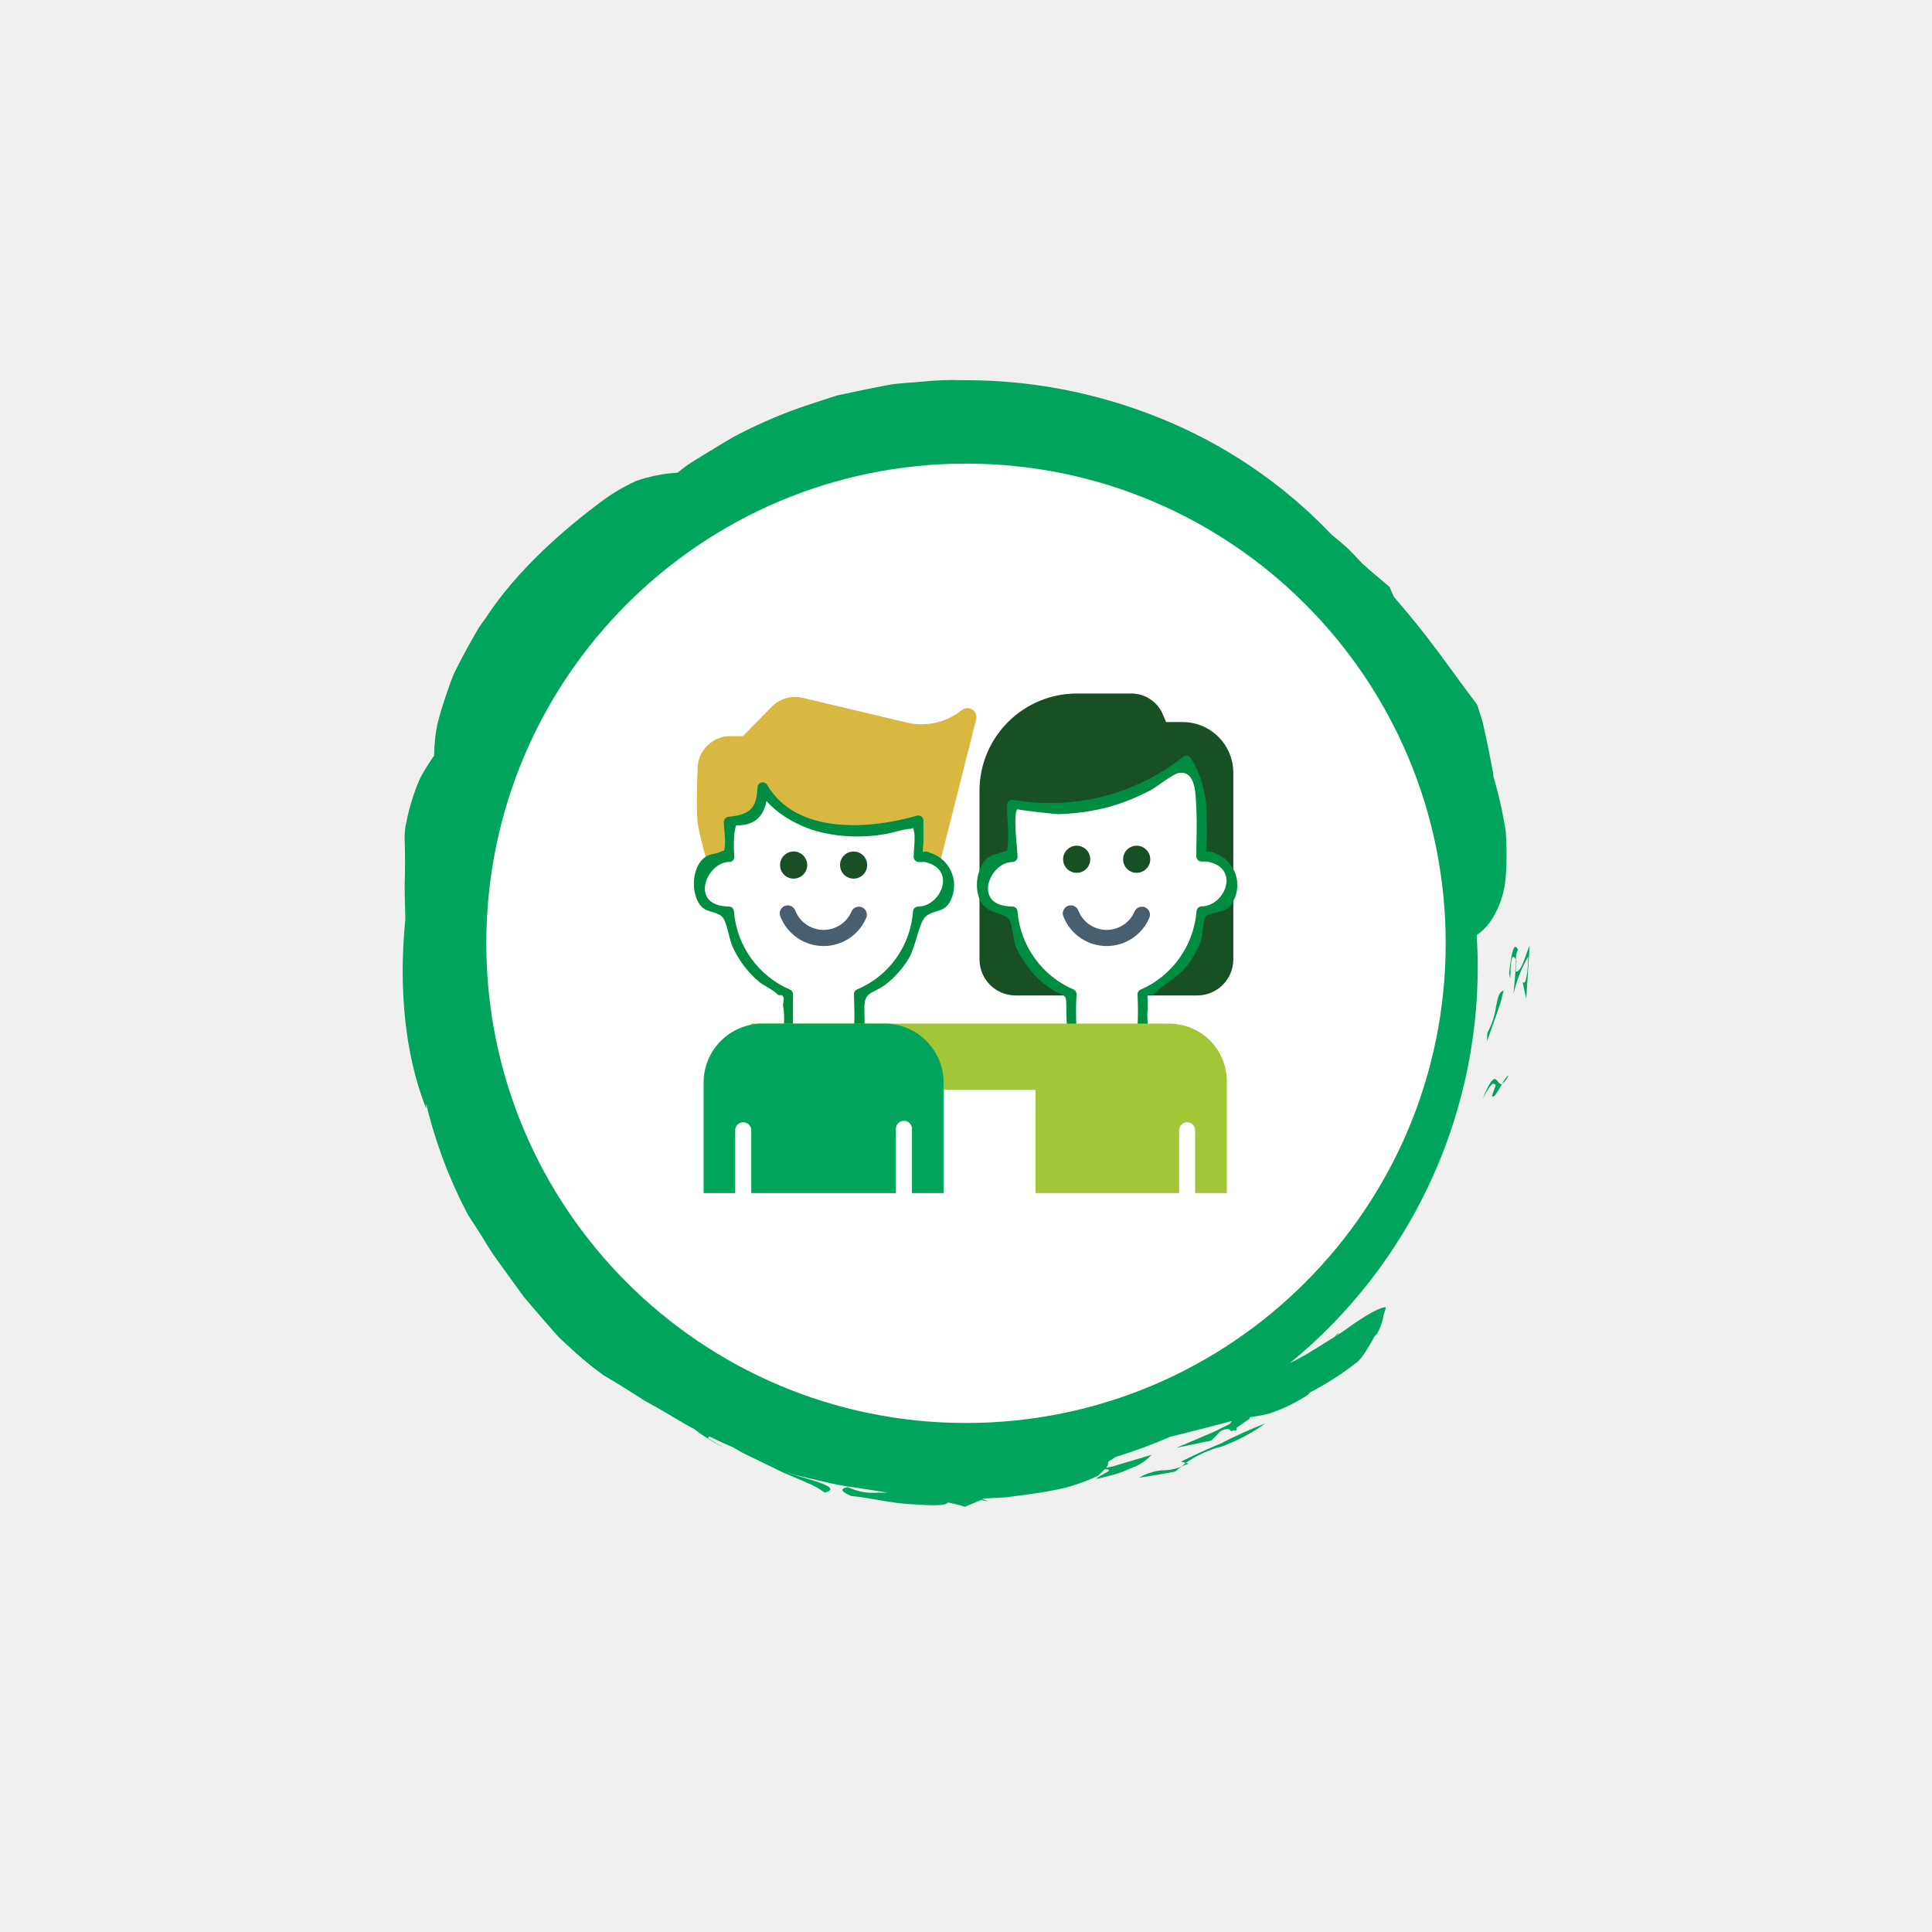
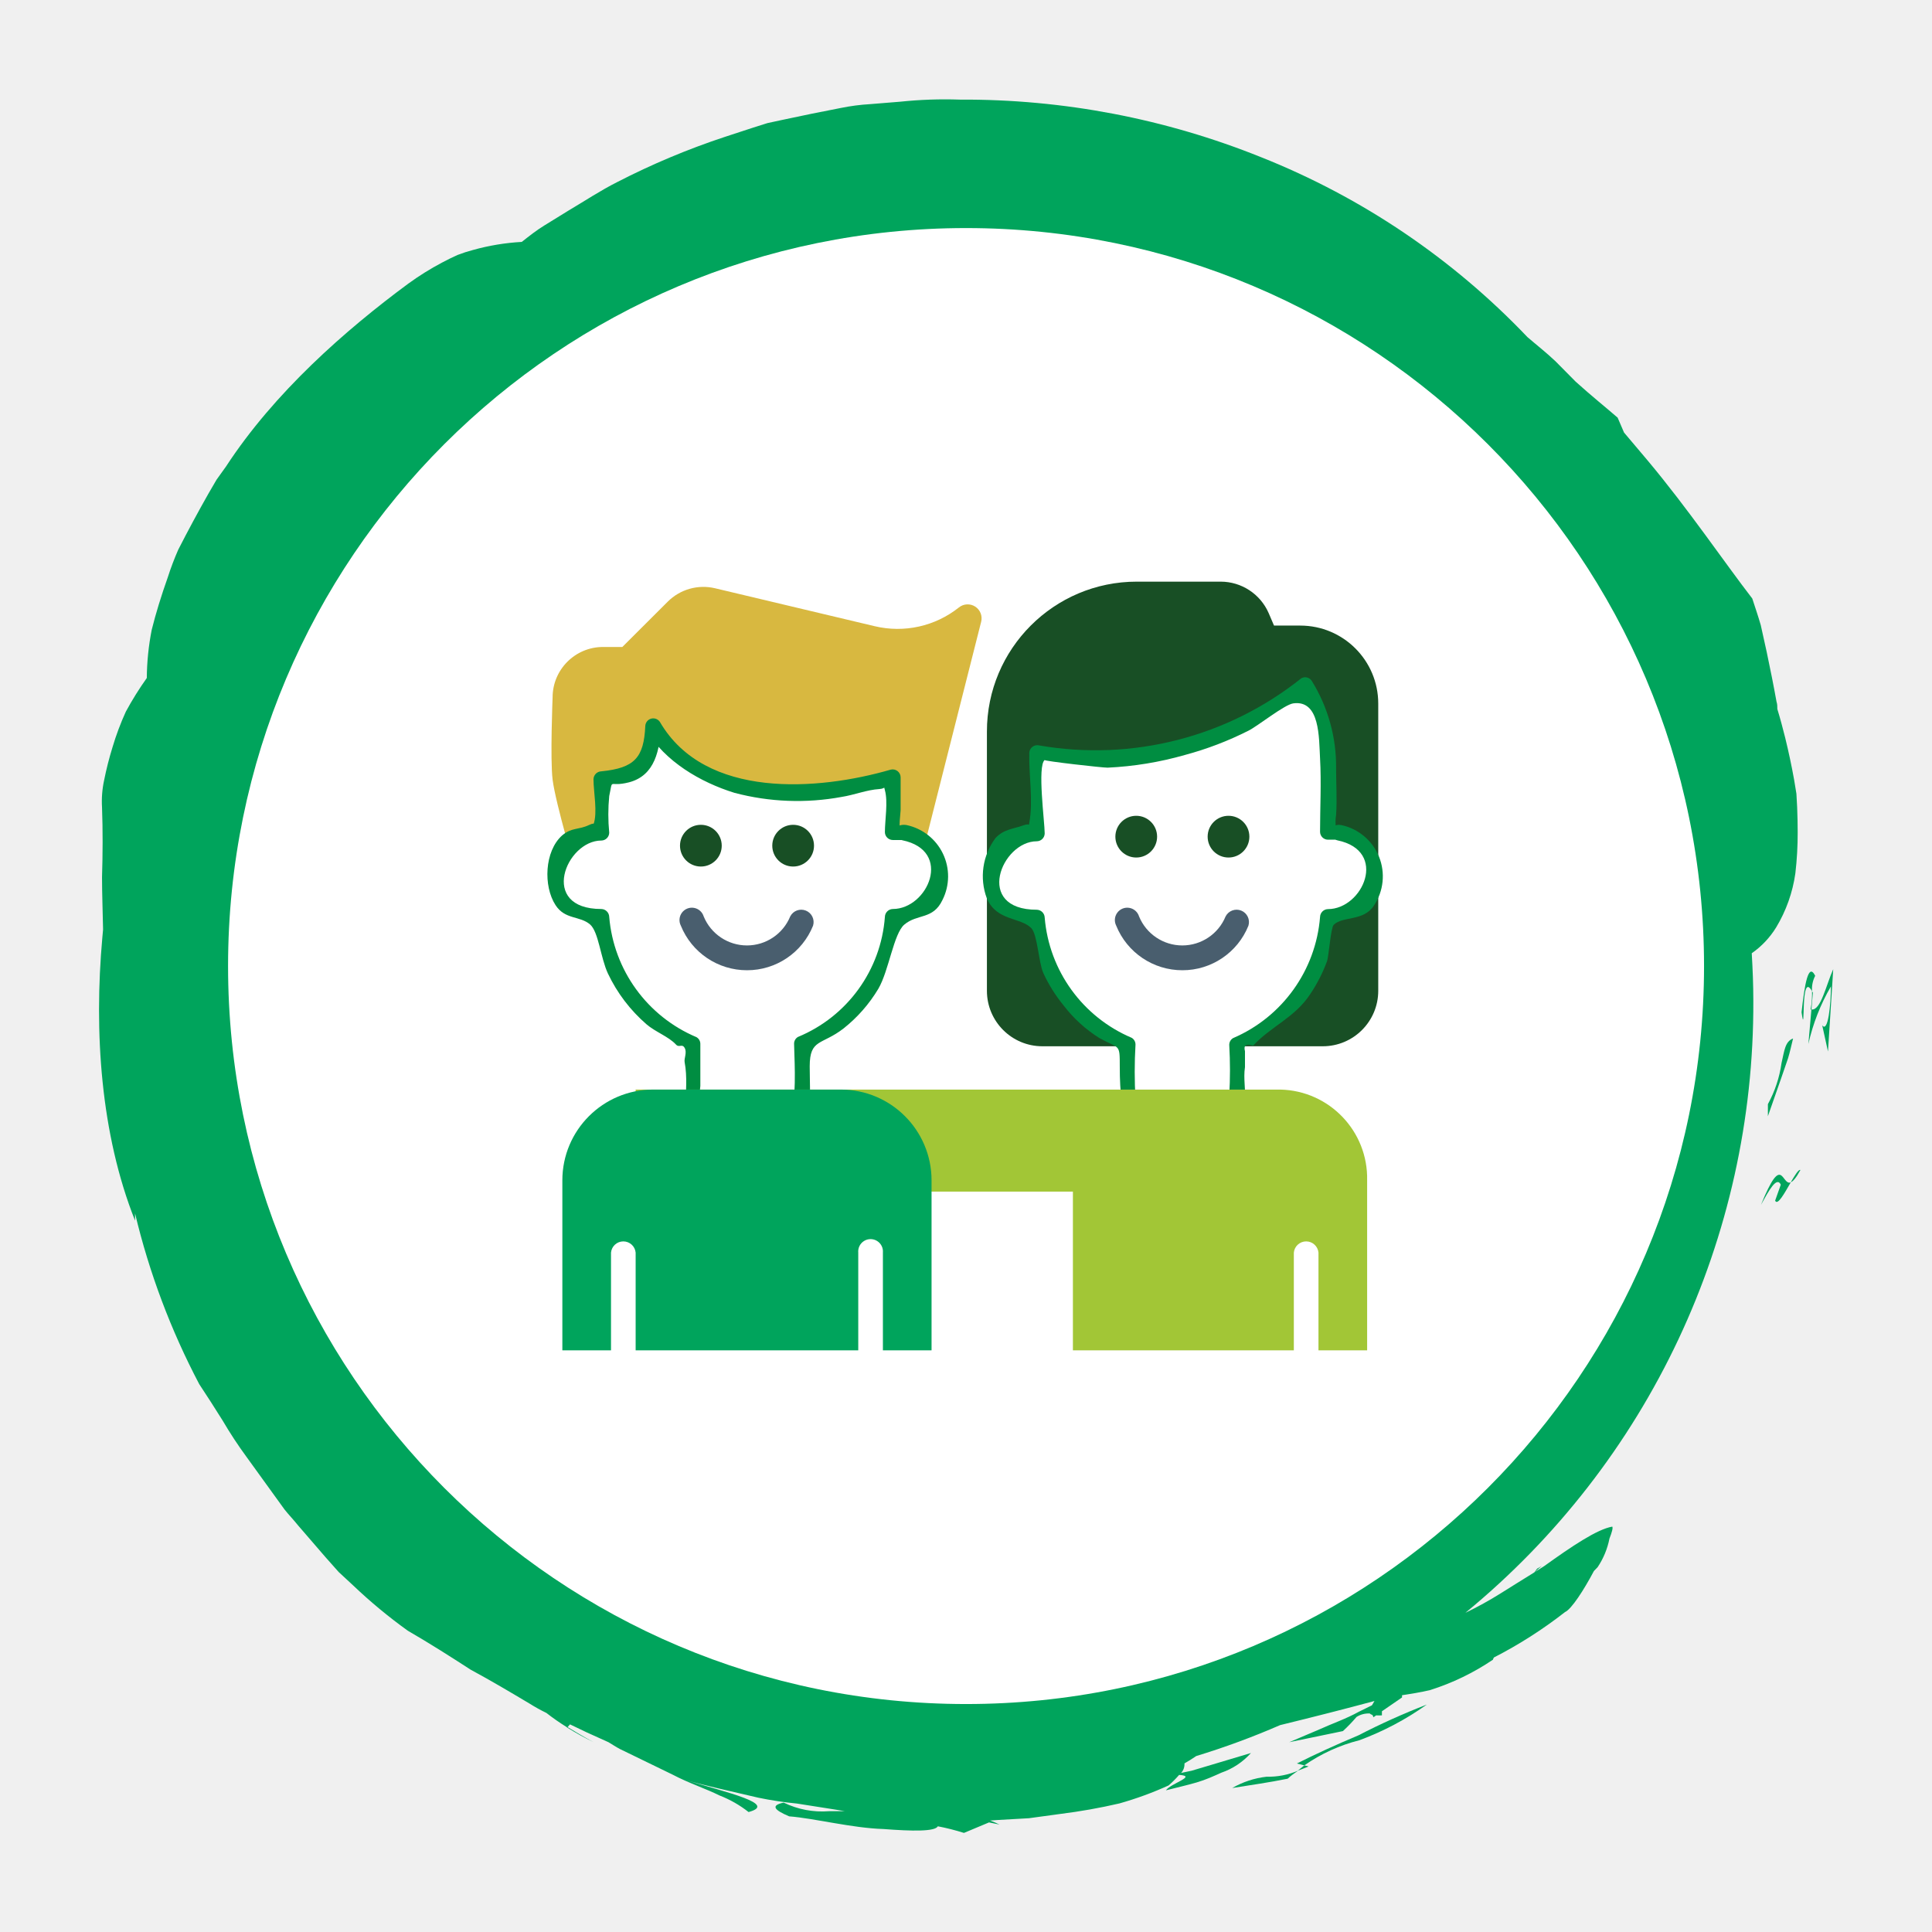
- <svg xmlns="http://www.w3.org/2000/svg" id="Layer_1" data-name="Layer 1" viewBox="0 0 283.46 283.46">
+ <svg xmlns="http://www.w3.org/2000/svg" id="Layer_1" data-name="Layer 1" viewBox="0 0 184.25 184.25">
  <defs>
    <style>.cls-1{fill:#00a45c;}.cls-2{fill:#fff;}.cls-3{fill:none;}.cls-4{fill:#d8b840;}.cls-5{fill:#184f25;}.cls-6{fill:#008d41;}.cls-7{fill:#a2c636;}.cls-8{fill:#495e6e;}</style>
  </defs>
-   <path class="cls-1" d="M222.42,140.8c0,.5,0,1.07-.14,1.75,0,0,.05,0,.08,0l.14-1.61Z" />
-   <path class="cls-1" d="M222.35,142.55l-.29,3.29a19.28,19.28,0,0,1,2.15-5.49c0,1.72-.28,4.48-.83,3.71l.55,2.5.5-7.85C223.77,140.18,223.25,142.69,222.35,142.55Z" />
-   <path class="cls-1" d="M221.42,142.81c.41,2.85-.16-4.14,1-2a2.74,2.74,0,0,1,.3-1.48C222.06,138,221.71,140.14,221.42,142.81Z" />
-   <path class="cls-1" d="M220.39,159c.22-.09.51-.41.92-1.17C221.14,157.76,220.78,158.35,220.39,159Z" />
-   <path class="cls-1" d="M217.55,161.17c.75-1.36,1.5-2.75,1.89-1.92l-.54,1.52c.23.52.9-.72,1.49-1.74C219.5,159.39,219.62,156.1,217.55,161.17Z" />
-   <path class="cls-1" d="M218.2,151.58l0,1.15,1.28-3.66.64-1.86c.19-.62.32-1.26.48-1.89-.77.28-.83,1.18-1.1,2.34A11.5,11.5,0,0,1,218.2,151.58Z" />
-   <path class="cls-1" d="M174.4,214.73l-.41-.1-.62.5C173.69,215,174,214.9,174.4,214.73Z" />
-   <path class="cls-1" d="M167.12,216.8c1.75-.28,3.53-.53,5.29-.89.34-.31.64-.52,1-.77a7.15,7.15,0,0,1-3,.58A8.48,8.48,0,0,0,167.12,216.8Z" />
-   <path class="cls-1" d="M173.28,214.45l.71.18a16,16,0,0,1,5.26-2.4,27.51,27.51,0,0,0,6.42-3.4,65.62,65.62,0,0,0-6.53,2.94C177,212.66,175,213.58,173.28,214.45Z" />
-   <path class="cls-1" d="M216.81,141.73c0-1.53-.06-3-.15-4.54a8.32,8.32,0,0,0,2.33-2.47,13.69,13.69,0,0,0,1.83-5.16,33.11,33.11,0,0,0,.22-3.92q0-1.11-.05-2.37l-.07-1.29-.22-1.34q-.36-2-.85-4c-.23-.91-.47-1.83-.75-2.74,0-.24,0-.47-.08-.71-.27-1.51-.59-3.1-.94-4.76l-.56-2.53c-.24-.84-.53-1.68-.81-2.54-2.7-3.5-6.11-8.55-10-13.19l-2.23-2.64-.61-1.42c-1-.87-2.54-2.11-4-3.43L198,80.7c-.92-.87-1.86-1.6-2.67-2.3a71.64,71.64,0,0,0-25.4-17.16,75.89,75.89,0,0,0-28.76-5.46,40.88,40.88,0,0,0-5.69.2l-2.84.23a19.66,19.66,0,0,0-2.83.37q-2.81.54-5.59,1.14l-1.39.3-1.36.43-2.69.88a71.27,71.27,0,0,0-10.27,4.31c-1.63.82-3.16,1.84-4.7,2.75l-2.27,1.4c-.75.46-1.43,1-2.14,1.56a21.71,21.71,0,0,0-4.65.77,13.83,13.83,0,0,0-1.46.47q-.72.32-1.49.73a26.59,26.59,0,0,0-3.21,2c-6,4.43-12.79,10.39-17.39,17.44l-.91,1.27-.78,1.34q-.76,1.34-1.47,2.66t-1.35,2.62a27.24,27.24,0,0,0-1,2.64c-.62,1.75-1.14,3.43-1.53,5a24.76,24.76,0,0,0-.47,4.58,30.77,30.77,0,0,0-2,3.21,26,26,0,0,0-1.27,3.39,31.67,31.67,0,0,0-.8,3.15,9.51,9.51,0,0,0-.25,2.58c.08,2.2.07,4.42,0,6.65,0,1.63.07,3.29.1,5l-.07.76c-.81,9-.16,18.75,3.12,27,0-.17,0-.43,0-.69a69.64,69.64,0,0,0,6.16,16.35q1.13,1.71,2.23,3.47a40.21,40.21,0,0,0,2.28,3.47l2.42,3.35,1.2,1.66c.42.53.88,1,1.31,1.54l2.59,3,1.27,1.43,1.36,1.26a49.32,49.32,0,0,0,5.22,4.33c2.14,1.24,4.1,2.49,6,3.72,2,1.08,3.81,2.16,5.61,3.23a17.15,17.15,0,0,0,1.62.9,21.66,21.66,0,0,0,1.93,1.35l.09.07h0a25.94,25.94,0,0,0,2.51,1.39c-.94-.5-1.74-1-2.47-1.43l.23-.26,1.59.76,2.08.94c.37.22.71.45,1.09.65l5,2.43c1.62.85,3.22,1.36,4.5,2A10.79,10.79,0,0,1,121,219c2.8-.76-2-1.85-6.08-3.07,2.15.61,4.56,1.12,7,1.7a34.44,34.44,0,0,0,3.72.64l3.69.58.88.15c-.52,0-1,0-1.5,0a8.37,8.37,0,0,1-4.33-.82c-1.27.27-.92.7.52,1.31,2.5.2,6,1.12,9,1.21,2.74.21,4.91.25,5.18-.26h0a22.17,22.17,0,0,1,2.49.63l2.39-1,1,.2a9.11,9.11,0,0,0-.9-.38l.7-.05,3-.17,3-.41a54.69,54.69,0,0,0,5.63-1,32.83,32.83,0,0,0,4.7-1.72,10,10,0,0,0,1-1c1.75.11-.78.79-1.26,1.47,1-.26,2-.48,2.92-.75s1.67-.62,2.36-.93a6.72,6.72,0,0,0,2.83-1.88l-3.78,1.13-1.88.56-1,.21a1.23,1.23,0,0,0,.32-.91c.39-.22.77-.46,1.12-.7a74.62,74.62,0,0,0,8-2.95c3.32-.81,6.21-1.55,9-2.3-.08.14-.16.28-.24.41l-1.26.62c-1.18.66-2.6,1.15-3.78,1.69l-2.85,1.21,5.12-1.06a15.24,15.24,0,0,0,1.3-1.35,2.15,2.15,0,0,1,1.26-.33.45.45,0,0,0,.24.13.62.62,0,0,1,.11.23l.26-.18a5,5,0,0,0,.55,0l0-.39,1.92-1.32c0-.1,0-.16,0-.21.85-.13,1.72-.27,2.67-.49a23.13,23.13,0,0,0,6-2.9c0-.06.06-.14.09-.21a42.49,42.49,0,0,0,6.78-4.33c.62-.28,1.79-2.09,2.76-3.92l.35-.36A7.53,7.53,0,0,0,203,192.9c.23-.6.35-1,.27-1.14-1.46.25-3.91,1.91-6.5,3.77l-.87.55.65-.58a4.2,4.2,0,0,1-.45.27l-.26.35c-1.07.67-2.17,1.34-3.21,2a33.75,33.75,0,0,1-3.37,1.86A75.07,75.07,0,0,0,216.81,141.73Z" />
-   <path class="cls-1" d="M181.37,208.33v-.16h0l.62-.11Z" />
-   <circle class="cls-2" cx="141.73" cy="138.4" r="70.38" />
-   <rect class="cls-3" x="126.89" y="121.76" width="35.76" height="23.31" />
-   <path class="cls-4" d="M133,106l-15.23-3.62a4.81,4.81,0,0,0-4.51,1.28L109,108h-1.84a4.81,4.81,0,0,0-4.81,4.81s-.24,5.9,0,7.84c.29,2.31,2.29,9,2.29,9h32.49l6.09-24.09a1.33,1.33,0,0,0-2.12-1.37h0A9.39,9.39,0,0,1,133,106Z" />
-   <path class="cls-5" d="M158,101.75h8a5,5,0,0,1,4.58,3l.51,1.19h2.42a7.44,7.44,0,0,1,7.44,7.44v27.38a5.29,5.29,0,0,1-5.29,5.29H149a5.29,5.29,0,0,1-5.29-5.29V116A14.29,14.29,0,0,1,158,101.75Z" />
-   <path class="cls-2" d="M177.35,125.68h-1.08v-7a12.31,12.31,0,0,0-2.2-7,31.12,31.12,0,0,1-25.59,6.48c0,.18,0,.37,0,.56v7h-1.08a3.25,3.25,0,0,0-3.25,3.25v1.54a3.25,3.25,0,0,0,3.25,3.25h1.1a13.87,13.87,0,0,0,8.67,12.11V152c0,2.88,5.22,5.79,5.22,5.79s5.22-2.91,5.22-5.79v-6.13a14,14,0,0,0,8.67-12.16h1.1a3.25,3.25,0,0,0,3.25-3.25v-1.54A3.25,3.25,0,0,0,177.35,125.68Z" />
-   <path class="cls-6" d="M177.35,124.93c-.88,0-.22.56-.33.36a4,4,0,0,1,0-1.31c.1-1.43,0-3,0-4.39a15.48,15.48,0,0,0-2.31-8.37.75.75,0,0,0-1-.27,31.46,31.46,0,0,1-25,6.41.76.76,0,0,0-.95.72c-.05,2.13.39,4.58,0,6.66-.28,1.44.69-.21-.53.23-1,.37-1.87.35-2.69,1.22a6.06,6.06,0,0,0-.83,5.75c.93,2.18,3.21,1.79,4.24,2.84.59.6.71,3.33,1.15,4.29a14.34,14.34,0,0,0,1.92,3.07,13,13,0,0,0,3.49,3.14c1.94,1.07,1.94.47,1.94,2.73,0,5.08.84,7.69,5.59,10.44a.76.76,0,0,0,.76,0c2.83-1.64,5.32-3.7,5.59-7.07.09-1.09-.17-2.25,0-3.33v-1.52q-.23-.84.78-.53c1.69-1.84,4-2.68,5.46-4.94a14.51,14.51,0,0,0,1.58-3.1c.18-.49.36-3.2.64-3.48.87-.86,2.85-.31,3.84-1.84a5,5,0,0,0-3.09-7.67c-.94-.19-1.35,1.26-.4,1.45,4.88,1,2.44,6.56-.9,6.56a.77.77,0,0,0-.75.75,13.76,13.76,0,0,1-8.29,11.51.74.74,0,0,0-.37.65,41.21,41.21,0,0,1,0,4.8c-.25,2-2.55,6.36-4.47,6.36-1.67,0-4.24-4.14-4.47-6a44.8,44.8,0,0,1,0-5.19.74.74,0,0,0-.37-.65,13.68,13.68,0,0,1-8.29-11.46.77.77,0,0,0-.75-.75c-6,0-3.38-6.53,0-6.53a.76.76,0,0,0,.75-.75c0-1.1-.72-6.44,0-7-.12.1,5.55.74,6,.73a32.31,32.31,0,0,0,7.43-1.06A31.49,31.49,0,0,0,168.7,116c.88-.44,3.42-2.48,4.26-2.6,2.57-.36,2.45,3.29,2.56,5.25.13,2.33,0,4.71,0,7a.76.76,0,0,0,.75.75h1.08A.75.75,0,0,0,177.35,124.93Z" />
-   <path class="cls-2" d="M135.82,125.68h-1.08v-5.3a37.27,37.27,0,0,1-4.25,1c-13.87,2.52-18.61-5.93-18.61-5.93,0,3.68-1.21,4.82-4.94,5.07v5.11h-1.08a3.25,3.25,0,0,0-3.25,3.25v1.54a3.25,3.25,0,0,0,3.25,3.25H107a13.87,13.87,0,0,0,8.67,12.11V152a5.22,5.22,0,1,0,10.43,0v-6.19a13.54,13.54,0,0,0,6.28-5h0a13.85,13.85,0,0,0,2.38-7.08h1.1a3.25,3.25,0,0,0,3.25-3.25v-1.54A3.25,3.25,0,0,0,135.82,125.68Z" />
-   <path class="cls-6" d="M135.82,124.93c-.36,0-.86.12-.33.52-.22-.16,0-1.66,0-1.93,0-1,0-2.09,0-3.13a.76.76,0,0,0-.95-.72c-6.89,2-17.69,2.85-22-4.54a.76.76,0,0,0-1.4.38c-.14,3-1,4-4.19,4.32a.77.77,0,0,0-.75.75c0,1.22.41,3.19,0,4.31-.47,1.28.92-.57-.43.06-1,.48-1.65.21-2.57,1-1.67,1.5-1.8,4.82-.62,6.64.91,1.4,2.3,1,3.29,1.84.82.71,1,3.18,1.71,4.69a14.74,14.74,0,0,0,3.67,4.83c.84.73,2.11,1.17,2.82,1.94.3.33.57-.12.82.31s-.06,1,0,1.35c.55,2.91-.72,5.65,1.37,8.22a6.05,6.05,0,0,0,8.39.81c2.64-2.14,2.17-5.59,2.17-8.61,0-2.66,1.14-2,3.23-3.62a14,14,0,0,0,3.32-3.79c1-1.72,1.46-5.26,2.47-6.11,1.25-1.06,2.74-.45,3.64-2.35A5,5,0,0,0,136,125c-.94-.19-1.35,1.26-.4,1.45,4.88,1,2.45,6.56-.9,6.56a.77.77,0,0,0-.75.75,13.46,13.46,0,0,1-8.29,11.45.74.74,0,0,0-.37.65c0,2,1,12.47-4.47,10.66-.84-.28-4.25-4.17-4.47-4.87a7,7,0,0,1,0-1.77v-4a.74.74,0,0,0-.37-.65,13.68,13.68,0,0,1-8.29-11.46A.77.77,0,0,0,107,133c-6,0-3.38-6.53,0-6.53a.76.76,0,0,0,.75-.75,17.92,17.92,0,0,1,0-3.49c.39-1.82-.12-.8,1.88-1.31,2.52-.65,2.95-3.16,3.05-5.38l-1.4.38c1.75,3,5.18,5,8.41,6a23.35,23.35,0,0,0,10.24.44c1.17-.18,2.41-.68,3.59-.75,1.34-.08.06-1.54.53.11.31,1.11,0,2.86,0,4a.76.76,0,0,0,.75.75h1.08A.75.75,0,0,0,135.82,124.93Z" />
-   <path class="cls-7" d="M171.71,150.18H110.22v9.73h41.7v15.14H173v-9.32a1.18,1.18,0,0,1,2.35,0v9.32H180V158.84A8.47,8.47,0,0,0,171.71,150.18Z" />
-   <path class="cls-8" d="M162.37,138.8a6.8,6.8,0,0,1-6.31-4.25,1.18,1.18,0,1,1,2.18-.88,4.46,4.46,0,0,0,8.25,0,1.18,1.18,0,0,1,2.18.88A6.78,6.78,0,0,1,162.37,138.8Z" />
-   <path class="cls-8" d="M120.84,138.8a6.8,6.8,0,0,1-6.31-4.25,1.18,1.18,0,1,1,2.18-.88,4.46,4.46,0,0,0,8.25,0,1.18,1.18,0,0,1,2.18.88A6.78,6.78,0,0,1,120.84,138.8Z" />
-   <path class="cls-1" d="M129.79,150.18h-17.9a8.66,8.66,0,0,0-8.66,8.66v16.21h4.64v-9.32a1.18,1.18,0,0,1,2.35,0v9.32h21.23v-9.32a1.18,1.18,0,1,1,2.35,0v9.32h4.64V158.84A8.66,8.66,0,0,0,129.79,150.18Z" />
-   <circle class="cls-5" cx="116.44" cy="126.92" r="1.99" />
-   <circle class="cls-5" cx="125.24" cy="126.92" r="1.99" />
-   <circle class="cls-5" cx="157.97" cy="126.07" r="1.99" />
-   <circle class="cls-5" cx="166.77" cy="126.07" r="1.99" />
+   <path class="cls-1" d="M172.81,94.53c0,.5,0,1.07-.14,1.75,0,0,.05,0,.08,0l.14-1.61Z" />
+   <path class="cls-1" d="M172.75,96.27l-.29,3.29a19.28,19.28,0,0,1,2.15-5.49c0,1.72-.28,4.48-.83,3.71l.55,2.5.5-7.85C174.16,93.91,173.64,96.42,172.75,96.27Z" />
+   <path class="cls-1" d="M171.81,96.54c.41,2.85-.16-4.14,1-2a2.74,2.74,0,0,1,.3-1.48C172.46,91.75,172.1,93.87,171.81,96.54Z" />
+   <path class="cls-1" d="M170.78,112.75c.22-.09.51-.41.92-1.17C171.53,111.49,171.18,112.07,170.78,112.75Z" />
+   <path class="cls-1" d="M167.94,114.9c.75-1.36,1.5-2.75,1.89-1.92l-.54,1.52c.23.52.9-.72,1.49-1.74C169.9,113.12,170,109.82,167.94,114.9Z" />
+   <path class="cls-1" d="M168.6,105.3l0,1.15,1.28-3.66.64-1.86c.19-.62.32-1.26.48-1.89-.77.28-.83,1.18-1.1,2.34A11.5,11.5,0,0,1,168.6,105.3Z" />
+   <path class="cls-1" d="M124.8,168.46l-.41-.1-.62.5C124.08,168.75,124.39,168.63,124.8,168.46Z" />
+   <path class="cls-1" d="M117.51,170.52c1.75-.28,3.53-.53,5.29-.89.34-.31.64-.52,1-.77a7.15,7.15,0,0,1-3,.58A8.48,8.48,0,0,0,117.51,170.52Z" />
+   <path class="cls-1" d="M123.68,168.18l.71.18a16,16,0,0,1,5.26-2.4,27.51,27.51,0,0,0,6.42-3.4,65.62,65.62,0,0,0-6.53,2.94C127.41,166.39,125.41,167.31,123.68,168.18Z" />
+   <path class="cls-1" d="M167.21,95.45c0-1.53-.06-3-.15-4.54a8.32,8.32,0,0,0,2.33-2.47,13.69,13.69,0,0,0,1.83-5.16,33.11,33.11,0,0,0,.22-3.92q0-1.11-.05-2.37l-.07-1.29-.22-1.34q-.36-2-.85-4c-.23-.91-.47-1.83-.75-2.74,0-.24,0-.47-.08-.71-.27-1.51-.59-3.1-.94-4.76l-.56-2.53c-.24-.84-.53-1.68-.81-2.54-2.7-3.5-6.11-8.55-10-13.19l-2.23-2.64-.61-1.42c-1-.87-2.54-2.11-4-3.43l-1.93-1.95c-.92-.87-1.86-1.6-2.67-2.3A71.64,71.64,0,0,0,120.29,15,75.89,75.89,0,0,0,91.53,9.5a40.88,40.88,0,0,0-5.69.2L83,9.93a19.66,19.66,0,0,0-2.83.37q-2.81.54-5.59,1.14l-1.39.3-1.36.43-2.69.88a71.27,71.27,0,0,0-10.27,4.31c-1.63.82-3.16,1.84-4.7,2.75l-2.27,1.4c-.75.46-1.43,1-2.14,1.56a21.71,21.71,0,0,0-4.65.77,13.83,13.83,0,0,0-1.46.47q-.72.32-1.49.73a26.59,26.59,0,0,0-3.21,2c-6,4.43-12.79,10.39-17.39,17.44l-.91,1.27-.78,1.34q-.76,1.34-1.47,2.66T17,52.42a27.24,27.24,0,0,0-1,2.64c-.62,1.75-1.14,3.43-1.53,5A24.76,24.76,0,0,0,14,64.66a30.77,30.77,0,0,0-2,3.21,26,26,0,0,0-1.27,3.39,31.67,31.67,0,0,0-.8,3.15A9.51,9.51,0,0,0,9.73,77c.08,2.2.07,4.42,0,6.65,0,1.63.07,3.29.1,5l-.07.76c-.81,9-.16,18.75,3.12,27,0-.17,0-.43,0-.69A69.64,69.64,0,0,0,19,132q1.13,1.71,2.23,3.47a40.21,40.21,0,0,0,2.28,3.47l2.42,3.35,1.2,1.66c.42.53.88,1,1.31,1.54l2.59,3,1.27,1.43,1.36,1.26a49.32,49.32,0,0,0,5.22,4.33c2.14,1.24,4.1,2.49,6,3.72,2,1.08,3.81,2.16,5.61,3.23a17.15,17.15,0,0,0,1.62.9A21.66,21.66,0,0,0,54,164.68l.09.07h0a25.94,25.94,0,0,0,2.51,1.39c-.94-.5-1.74-1-2.47-1.43l.23-.26,1.59.76,2.08.94c.37.22.71.45,1.09.65l5,2.43c1.62.85,3.22,1.36,4.5,2a10.79,10.79,0,0,1,2.77,1.58c2.8-.76-2-1.85-6.08-3.07,2.15.61,4.56,1.12,7,1.7A34.44,34.44,0,0,0,76,172l3.69.58.88.15c-.52,0-1,0-1.5,0a8.37,8.37,0,0,1-4.33-.82c-1.27.27-.92.7.52,1.31,2.5.2,6,1.12,9,1.21,2.74.21,4.91.25,5.18-.26h0a22.17,22.17,0,0,1,2.49.63l2.39-1,1,.2a9.11,9.11,0,0,0-.9-.38l.7-.05,3-.17,3-.41a54.69,54.69,0,0,0,5.63-1,32.83,32.83,0,0,0,4.7-1.72,10,10,0,0,0,1-1c1.75.11-.78.79-1.26,1.47,1-.26,2-.48,2.92-.75s1.67-.62,2.36-.93a6.72,6.72,0,0,0,2.83-1.88l-3.78,1.13-1.88.56-1,.21a1.23,1.23,0,0,0,.32-.91c.39-.22.77-.46,1.12-.7a74.62,74.62,0,0,0,8-2.95c3.32-.81,6.21-1.55,9-2.3-.08.14-.16.28-.24.41l-1.26.62c-1.18.66-2.6,1.15-3.78,1.69l-2.85,1.21,5.12-1.06a15.24,15.24,0,0,0,1.3-1.35,2.15,2.15,0,0,1,1.26-.33.45.45,0,0,0,.24.13.62.62,0,0,1,.11.23l.26-.18a5,5,0,0,0,.55,0l0-.39,1.92-1.32c0-.1,0-.16,0-.21.85-.13,1.72-.27,2.67-.49a23.13,23.13,0,0,0,6-2.9c0-.06.06-.14.09-.21a42.49,42.49,0,0,0,6.78-4.33c.62-.28,1.79-2.09,2.76-3.92l.35-.36a7.53,7.53,0,0,0,1.13-2.73c.23-.6.35-1,.27-1.14-1.46.25-3.91,1.91-6.5,3.77l-.87.55.65-.58a4.2,4.2,0,0,1-.45.27l-.26.35c-1.07.67-2.17,1.34-3.21,2a33.75,33.75,0,0,1-3.37,1.86A75.07,75.07,0,0,0,167.21,95.45Z" />
+   <path class="cls-1" d="M131.77,162.06v-.16h0l.62-.11Z" />
+   <circle class="cls-2" cx="92.13" cy="92.13" r="70.38" />
+   <rect class="cls-3" x="77.28" y="75.49" width="35.76" height="23.31" />
+   <path class="cls-4" d="M83.42,59.72,68.19,56.1a4.81,4.81,0,0,0-4.51,1.28L59.35,61.7H57.51a4.81,4.81,0,0,0-4.81,4.81s-.24,5.9,0,7.84c.29,2.31,2.29,9,2.29,9H87.48L93.57,59.3a1.33,1.33,0,0,0-2.12-1.37h0A9.39,9.39,0,0,1,83.42,59.72Z" />
+   <path class="cls-5" d="M108.41,55.47h8a5,5,0,0,1,4.58,3l.51,1.19H124a7.44,7.44,0,0,1,7.44,7.44V94.49a5.29,5.29,0,0,1-5.29,5.29H99.41a5.29,5.29,0,0,1-5.29-5.29V69.77A14.29,14.29,0,0,1,108.41,55.47Z" />
+   <path class="cls-2" d="M127.75,79.41h-1.08v-7a12.31,12.31,0,0,0-2.2-7A31.12,31.12,0,0,1,98.87,71.8c0,.18,0,.37,0,.56v7H97.78a3.25,3.25,0,0,0-3.25,3.25v1.54a3.25,3.25,0,0,0,3.25,3.25h1.1a13.87,13.87,0,0,0,8.67,12.11v6.18c0,2.88,5.22,5.79,5.22,5.79s5.22-2.91,5.22-5.79V99.6a14,14,0,0,0,8.67-12.16h1.1A3.25,3.25,0,0,0,131,84.19V82.65A3.25,3.25,0,0,0,127.75,79.41Z" />
+   <path class="cls-6" d="M127.75,78.66c-.88,0-.22.56-.33.36a4,4,0,0,1,0-1.31c.1-1.43,0-3,0-4.39a15.48,15.48,0,0,0-2.31-8.37.75.75,0,0,0-1-.27,31.46,31.46,0,0,1-25,6.41.76.76,0,0,0-.95.72c-.05,2.13.39,4.58,0,6.66-.28,1.44.69-.21-.53.23-1,.37-1.87.35-2.69,1.22a6.06,6.06,0,0,0-.83,5.75c.93,2.18,3.21,1.79,4.24,2.84.59.6.71,3.33,1.15,4.29a14.34,14.34,0,0,0,1.92,3.07A13,13,0,0,0,104.85,99c1.94,1.07,1.94.47,1.94,2.73,0,5.08.84,7.69,5.59,10.44a.76.76,0,0,0,.76,0c2.83-1.64,5.32-3.7,5.59-7.07.09-1.09-.17-2.25,0-3.33v-1.52q-.23-.84.78-.53c1.69-1.84,4-2.68,5.46-4.94a14.51,14.51,0,0,0,1.58-3.1c.18-.49.36-3.2.64-3.48.87-.86,2.85-.31,3.84-1.84a5,5,0,0,0-3.09-7.67c-.94-.19-1.35,1.26-.4,1.45,4.88,1,2.44,6.56-.9,6.56a.77.77,0,0,0-.75.75A13.76,13.76,0,0,1,117.6,99a.74.74,0,0,0-.37.65,41.21,41.21,0,0,1,0,4.8c-.25,2-2.55,6.36-4.47,6.36-1.67,0-4.24-4.14-4.47-6a44.8,44.8,0,0,1,0-5.19.74.74,0,0,0-.37-.65,13.68,13.68,0,0,1-8.29-11.46.77.77,0,0,0-.75-.75c-6,0-3.38-6.53,0-6.53a.76.76,0,0,0,.75-.75c0-1.1-.72-6.44,0-7-.12.1,5.55.74,6,.73A32.31,32.31,0,0,0,113,72a31.49,31.49,0,0,0,6.07-2.32c.88-.44,3.42-2.48,4.26-2.6,2.57-.36,2.45,3.29,2.56,5.25.13,2.33,0,4.71,0,7a.76.76,0,0,0,.75.75h1.08A.75.75,0,0,0,127.75,78.66Z" />
+   <path class="cls-2" d="M86.22,79.41H85.14v-5.3a37.27,37.27,0,0,1-4.25,1C67,77.68,62.27,69.23,62.27,69.23c0,3.68-1.21,4.82-4.94,5.07v5.11H56.25A3.25,3.25,0,0,0,53,82.65v1.54a3.25,3.25,0,0,0,3.25,3.25h1.1A13.87,13.87,0,0,0,66,99.55v6.18a5.22,5.22,0,1,0,10.43,0V99.54a13.54,13.54,0,0,0,6.28-5h0a13.85,13.85,0,0,0,2.38-7.08h1.1a3.25,3.25,0,0,0,3.25-3.25V82.65A3.25,3.25,0,0,0,86.22,79.41Z" />
+   <path class="cls-6" d="M86.22,78.66c-.36,0-.86.12-.33.52-.22-.16,0-1.66,0-1.93,0-1,0-2.09,0-3.13a.76.76,0,0,0-.95-.72c-6.89,2-17.69,2.85-22-4.54a.76.76,0,0,0-1.4.38c-.14,3-1,4-4.19,4.32a.77.77,0,0,0-.75.75c0,1.22.41,3.19,0,4.31-.47,1.28.92-.57-.43.06-1,.48-1.65.21-2.57,1-1.67,1.5-1.8,4.82-.62,6.64.91,1.4,2.3,1,3.29,1.84.82.71,1,3.18,1.71,4.69a14.74,14.74,0,0,0,3.67,4.83c.84.73,2.11,1.17,2.82,1.94.3.33.57-.12.82.31s-.06,1,0,1.35c.55,2.91-.72,5.65,1.37,8.22a6.05,6.05,0,0,0,8.39.81c2.64-2.14,2.17-5.59,2.17-8.61,0-2.66,1.14-2,3.23-3.62a14,14,0,0,0,3.32-3.79c1-1.72,1.46-5.26,2.47-6.11,1.25-1.06,2.74-.45,3.64-2.35a5,5,0,0,0-3.44-7.15c-.94-.19-1.35,1.26-.4,1.45,4.88,1,2.45,6.56-.9,6.56a.77.77,0,0,0-.75.75,13.46,13.46,0,0,1-8.29,11.45.74.74,0,0,0-.37.65c0,2,1,12.47-4.47,10.66-.84-.28-4.25-4.17-4.47-4.87a7,7,0,0,1,0-1.77v-4a.74.74,0,0,0-.37-.65A13.68,13.68,0,0,1,58.1,87.44a.77.77,0,0,0-.75-.75c-6,0-3.38-6.53,0-6.53a.76.76,0,0,0,.75-.75,17.92,17.92,0,0,1,0-3.49c.39-1.82-.12-.8,1.88-1.31,2.52-.65,2.95-3.16,3.05-5.38l-1.4.38c1.75,3,5.18,5,8.41,6A23.35,23.35,0,0,0,80.27,76c1.17-.18,2.41-.68,3.59-.75,1.34-.08.06-1.54.53.11.31,1.11,0,2.86,0,4a.76.76,0,0,0,.75.75h1.08A.75.75,0,0,0,86.22,78.66Z" />
+   <path class="cls-7" d="M122.11,103.91H60.62v9.73h41.7v15.14h21.07v-9.32a1.18,1.18,0,0,1,2.35,0v9.32h4.64V112.57A8.47,8.47,0,0,0,122.11,103.91Z" />
+   <path class="cls-8" d="M112.76,92.53a6.8,6.8,0,0,1-6.31-4.25,1.18,1.18,0,1,1,2.18-.88,4.46,4.46,0,0,0,8.25,0,1.18,1.18,0,0,1,2.18.88A6.78,6.78,0,0,1,112.76,92.53Z" />
+   <path class="cls-8" d="M71.24,92.53a6.8,6.8,0,0,1-6.31-4.25,1.18,1.18,0,1,1,2.18-.88,4.46,4.46,0,0,0,8.25,0,1.18,1.18,0,0,1,2.18.88A6.78,6.78,0,0,1,71.24,92.53Z" />
+   <path class="cls-1" d="M80.18,103.91H62.29a8.66,8.66,0,0,0-8.66,8.66v16.21h4.64v-9.32a1.18,1.18,0,0,1,2.35,0v9.32H81.85v-9.32a1.18,1.18,0,1,1,2.35,0v9.32h4.64V112.57A8.66,8.66,0,0,0,80.18,103.91Z" />
+   <circle class="cls-5" cx="66.84" cy="80.65" r="1.99" />
+   <circle class="cls-5" cx="75.64" cy="80.65" r="1.99" />
+   <circle class="cls-5" cx="108.36" cy="79.79" r="1.99" />
+   <circle class="cls-5" cx="117.16" cy="79.79" r="1.99" />
</svg>
